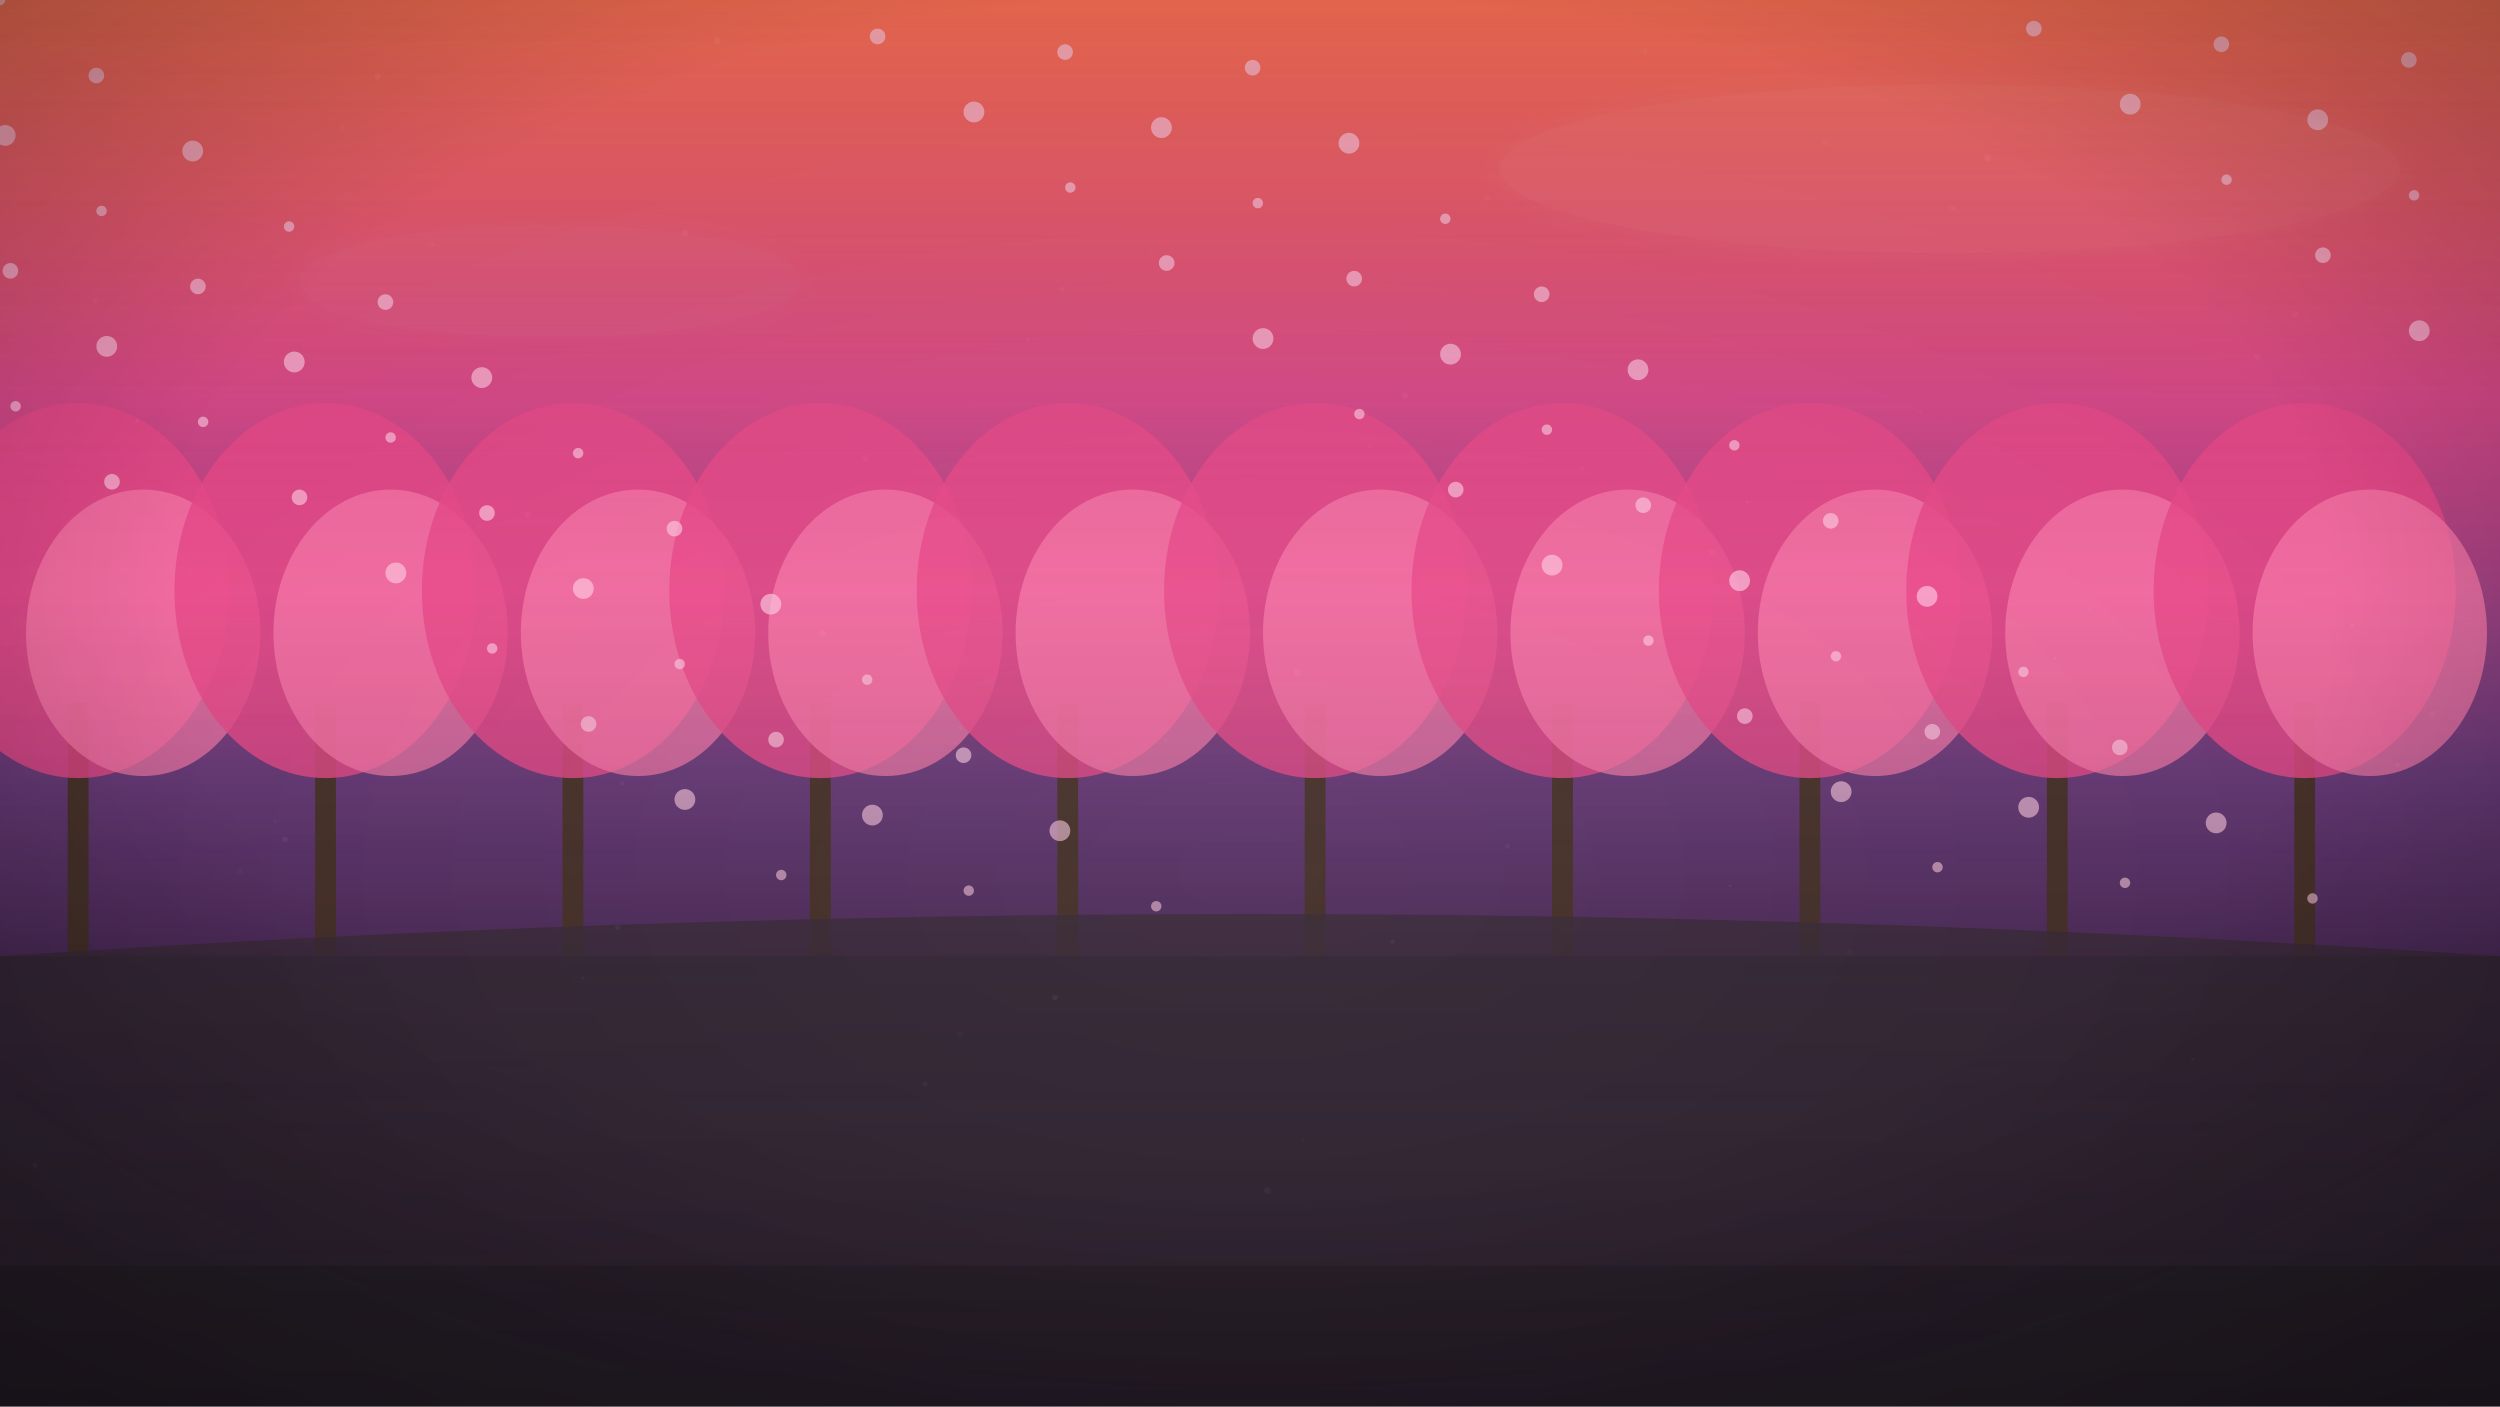
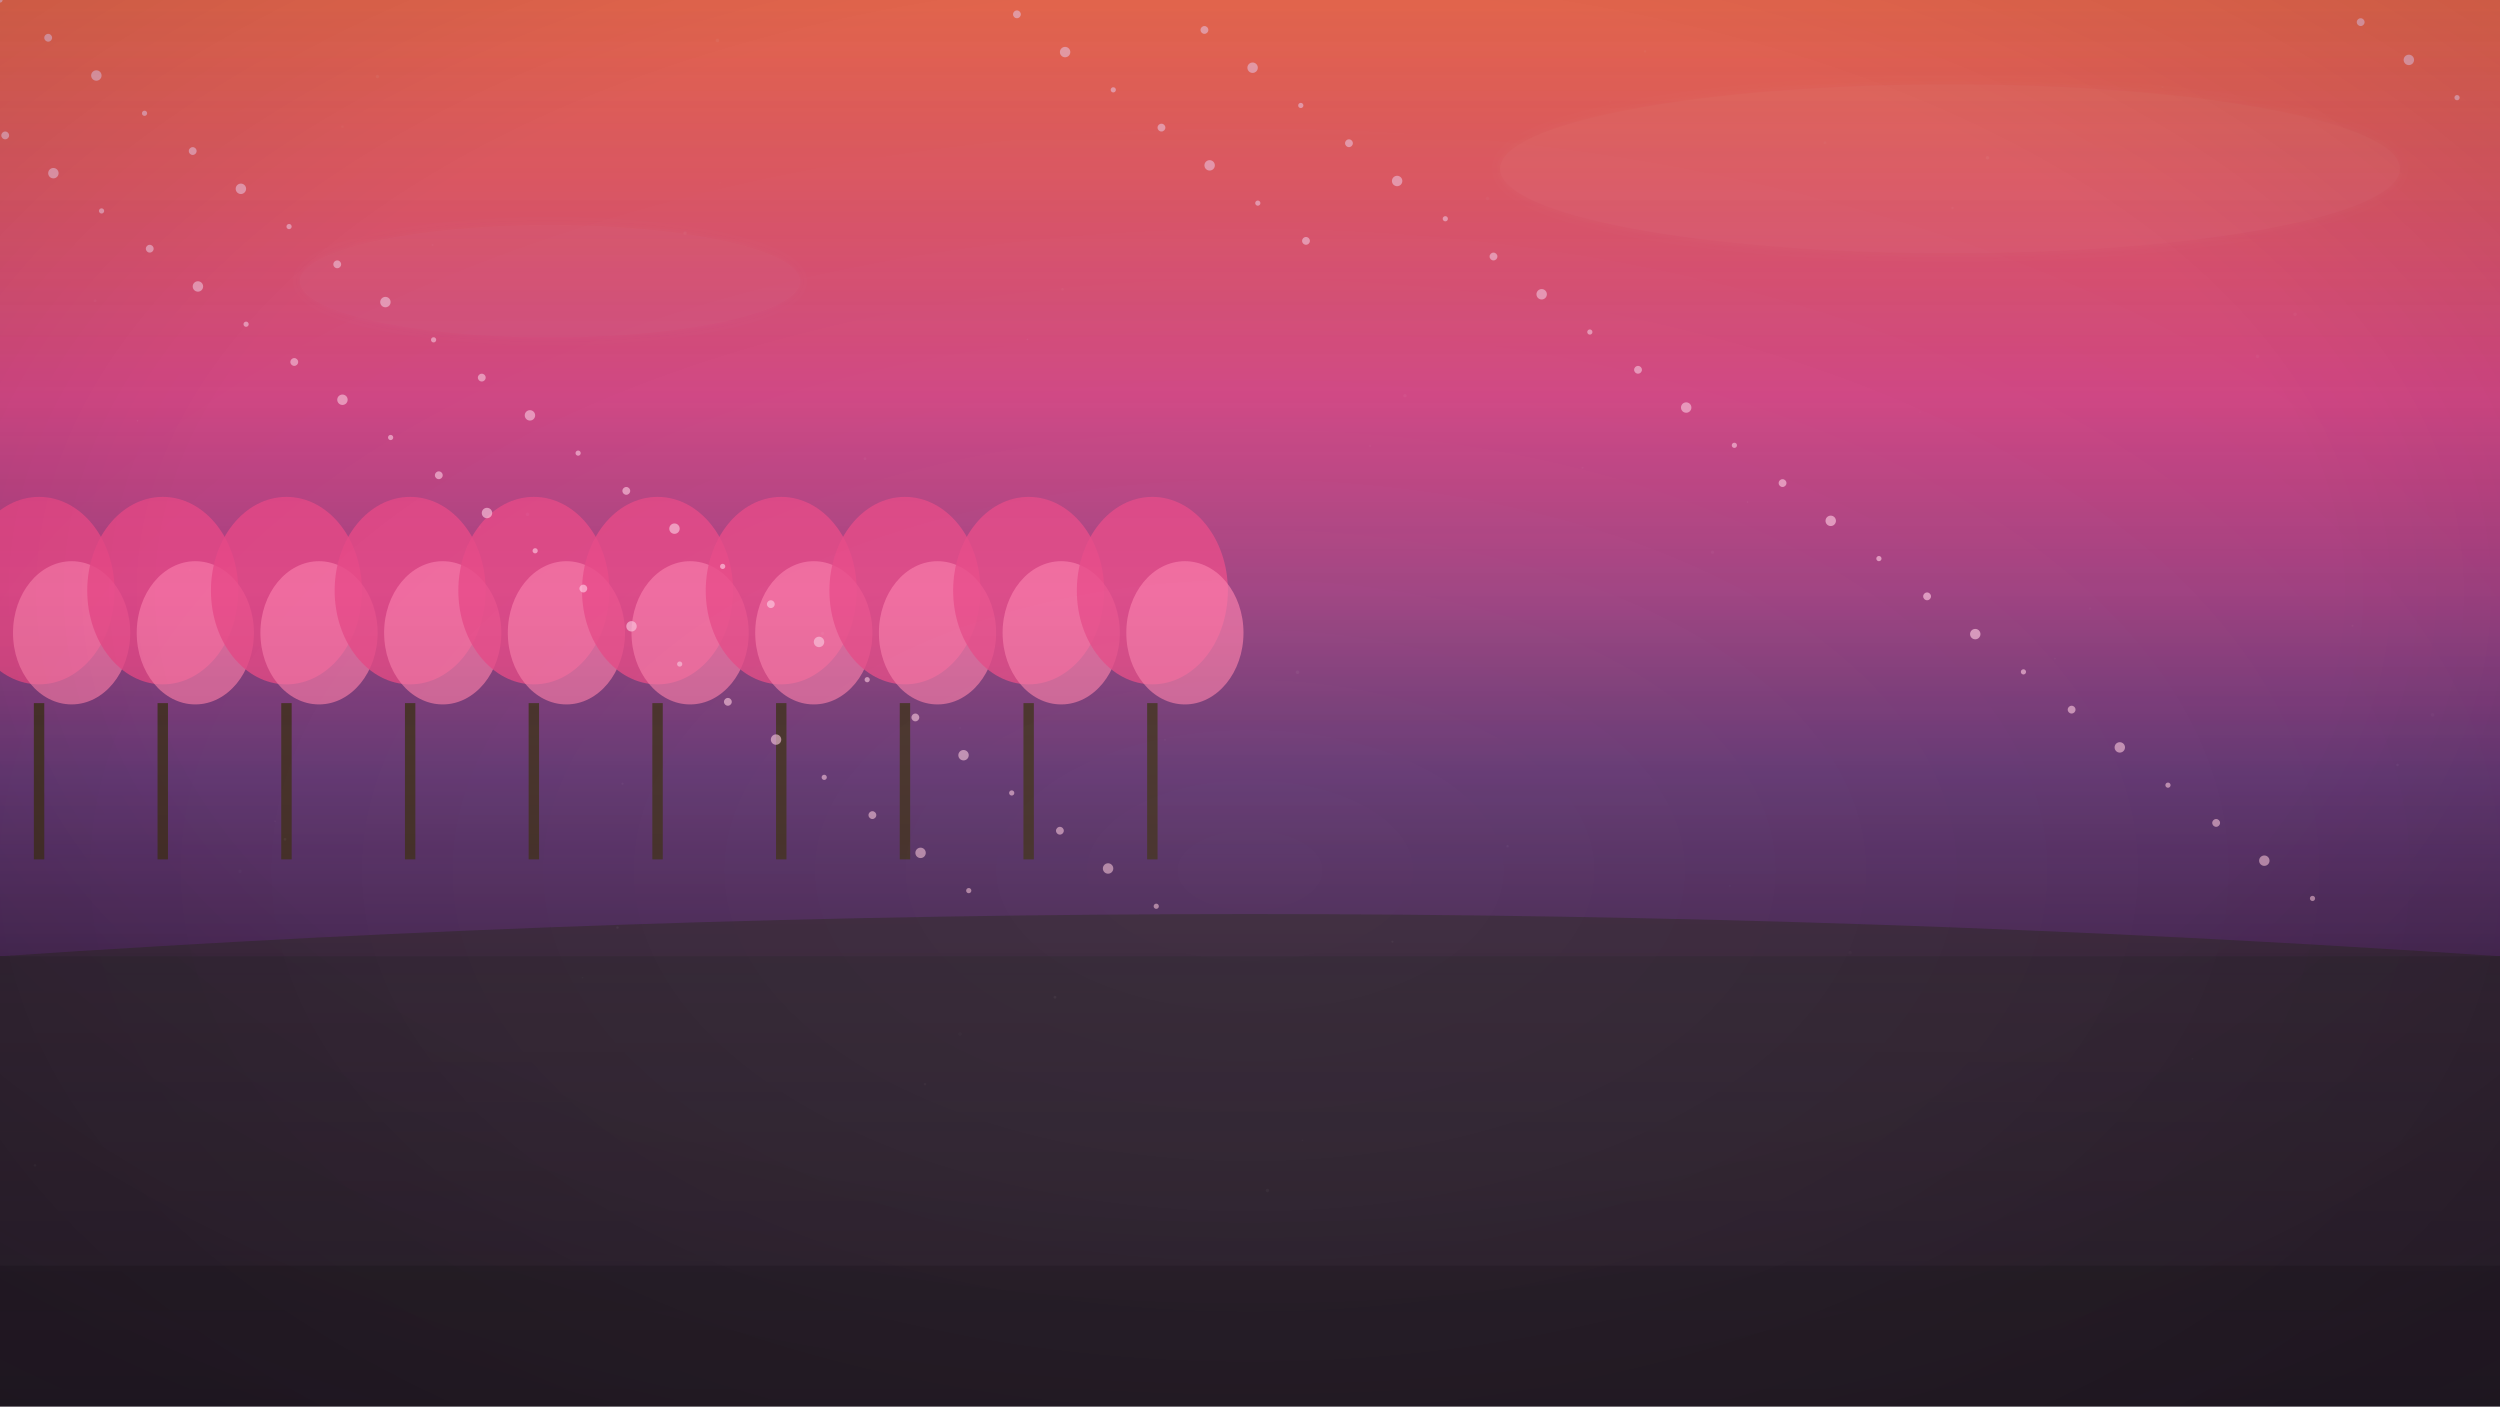
- <svg xmlns="http://www.w3.org/2000/svg" viewBox="0 0 960 540" width="960" height="540">
+ <svg xmlns="http://www.w3.org/2000/svg" viewBox="0 0 1920 1080" width="1920" height="1080">
  <defs>
    <linearGradient id="skyTop" x1="0" y1="0" x2="0" y2="1">
      <stop offset="0%" stop-color="#121828" />
      <stop offset="32%" stop-color="#243050" />
      <stop offset="58%" stop-color="#2a3848" />
      <stop offset="100%" stop-color="#0a0e14" />
    </linearGradient>
    <linearGradient id="skyDay" x1="0" y1="0" x2="0" y2="1">
      <stop offset="0%" stop-color="#6eb4e0" />
      <stop offset="38%" stop-color="#a8cce8" />
      <stop offset="70%" stop-color="#d8c098" />
      <stop offset="100%" stop-color="#6a8868" />
    </linearGradient>
    <linearGradient id="skySunset" x1="0" y1="0" x2="0" y2="1">
      <stop offset="0%" stop-color="#ff6b4a" />
      <stop offset="28%" stop-color="#d84888" />
      <stop offset="55%" stop-color="#683878" />
      <stop offset="100%" stop-color="#120818" />
    </linearGradient>
    <linearGradient id="haze" x1="0" y1="0.4" x2="0" y2="1">
      <stop offset="0%" stop-color="#fff" stop-opacity="0" />
      <stop offset="100%" stop-color="#c8d8f0" stop-opacity="0.22" />
    </linearGradient>
    <filter id="softGlow" x="-40%" y="-40%" width="180%" height="180%">
      <feGaussianBlur stdDeviation="4" result="b" />
      <feMerge>
        <feMergeNode in="b" />
        <feMergeNode in="SourceGraphic" />
      </feMerge>
    </filter>
    <filter id="neonGlow" x="-60%" y="-60%" width="220%" height="220%">
      <feGaussianBlur stdDeviation="6" result="b" />
      <feMerge>
        <feMergeNode in="b" />
        <feMergeNode in="b" />
        <feMergeNode in="SourceGraphic" />
      </feMerge>
    </filter>
    <filter id="paintSoft" x="-2%" y="-2%" width="104%" height="104%">
      <feGaussianBlur stdDeviation="0.6" />
    </filter>
    <radialGradient id="sunDisc" cx="0.5" cy="0.5" r="0.5">
      <stop offset="0%" stop-color="#fff8e8" />
      <stop offset="55%" stop-color="#ffd080" />
      <stop offset="100%" stop-color="#ff904000" />
    </radialGradient>
    <radialGradient id="moonGlow" cx="0.5" cy="0.5" r="0.5">
      <stop offset="0%" stop-color="#fffef8" />
      <stop offset="40%" stop-color="#e8e0f0" />
      <stop offset="100%" stop-color="#e8e0f000" />
    </radialGradient>
    <linearGradient id="wallWarm" x1="0" y1="0" x2="1" y2="1">
      <stop offset="0%" stop-color="#fff0e4" />
      <stop offset="45%" stop-color="#e8c8b0" />
      <stop offset="100%" stop-color="#c8a088" />
    </linearGradient>
    <linearGradient id="wallCool" x1="0" y1="0" x2="0" y2="1">
      <stop offset="0%" stop-color="#eef2f8" />
      <stop offset="100%" stop-color="#b8c0d0" />
    </linearGradient>
    <linearGradient id="floorWood" x1="0" y1="0.6" x2="0" y2="1">
      <stop offset="0%" stop-color="#a88870" />
      <stop offset="100%" stop-color="#685040" />
    </linearGradient>
    <radialGradient id="lampGlow" cx="0.5" cy="0.5" r="0.5">
      <stop offset="0%" stop-color="#fff8e0" />
      <stop offset="70%" stop-color="#ffd898" stop-opacity="0.35" />
      <stop offset="100%" stop-color="#ffd898" stop-opacity="0" />
    </radialGradient>
    <radialGradient id="vignette" cx="0.5" cy="0.42" r="0.78">
      <stop offset="55%" stop-color="#000" stop-opacity="0" />
      <stop offset="100%" stop-color="#030508" stop-opacity="0.38" />
    </radialGradient>
    <linearGradient id="filmGrade" x1="0" y1="0" x2="0" y2="1">
      <stop offset="0%" stop-color="#283858" stop-opacity="0.14" />
      <stop offset="42%" stop-color="#000" stop-opacity="0" />
      <stop offset="100%" stop-color="#000" stop-opacity="0.32" />
    </linearGradient>
    <radialGradient id="stageGlow" cx="0.5" cy="0.62" r="0.55">
      <stop offset="0%" stop-color="#fff" stop-opacity="0.06" />
      <stop offset="100%" stop-color="#fff" stop-opacity="0" />
    </radialGradient>
  </defs>
-   <rect width="960" height="540" fill="url(#skySunset)" />
-   <rect x="26" y="270" width="8" height="120" fill="#483028" />
-   <ellipse cx="30" cy="226.8" rx="58" ry="72" fill="#e84888" opacity="0.82" />
-   <ellipse cx="55" cy="243" rx="45" ry="55" fill="#f878a8" opacity="0.7" />
-   <rect x="121" y="270" width="8" height="120" fill="#483028" />
-   <ellipse cx="125" cy="226.8" rx="58" ry="72" fill="#e84888" opacity="0.82" />
-   <ellipse cx="150" cy="243" rx="45" ry="55" fill="#f878a8" opacity="0.7" />
-   <rect x="216" y="270" width="8" height="120" fill="#483028" />
-   <ellipse cx="220" cy="226.8" rx="58" ry="72" fill="#e84888" opacity="0.82" />
-   <ellipse cx="245" cy="243" rx="45" ry="55" fill="#f878a8" opacity="0.7" />
-   <rect x="311" y="270" width="8" height="120" fill="#483028" />
-   <ellipse cx="315" cy="226.8" rx="58" ry="72" fill="#e84888" opacity="0.82" />
-   <ellipse cx="340" cy="243" rx="45" ry="55" fill="#f878a8" opacity="0.7" />
-   <rect x="406" y="270" width="8" height="120" fill="#483028" />
-   <ellipse cx="410" cy="226.8" rx="58" ry="72" fill="#e84888" opacity="0.82" />
-   <ellipse cx="435" cy="243" rx="45" ry="55" fill="#f878a8" opacity="0.7" />
-   <rect x="501" y="270" width="8" height="120" fill="#483028" />
-   <ellipse cx="505" cy="226.8" rx="58" ry="72" fill="#e84888" opacity="0.82" />
-   <ellipse cx="530" cy="243" rx="45" ry="55" fill="#f878a8" opacity="0.7" />
-   <rect x="596" y="270" width="8" height="120" fill="#483028" />
-   <ellipse cx="600" cy="226.8" rx="58" ry="72" fill="#e84888" opacity="0.82" />
-   <ellipse cx="625" cy="243" rx="45" ry="55" fill="#f878a8" opacity="0.7" />
-   <rect x="691" y="270" width="8" height="120" fill="#483028" />
-   <ellipse cx="695" cy="226.8" rx="58" ry="72" fill="#e84888" opacity="0.82" />
-   <ellipse cx="720" cy="243" rx="45" ry="55" fill="#f878a8" opacity="0.7" />
-   <rect x="786" y="270" width="8" height="120" fill="#483028" />
-   <ellipse cx="790" cy="226.8" rx="58" ry="72" fill="#e84888" opacity="0.82" />
-   <ellipse cx="815" cy="243" rx="45" ry="55" fill="#f878a8" opacity="0.7" />
-   <rect x="881" y="270" width="8" height="120" fill="#483028" />
-   <ellipse cx="885" cy="226.8" rx="58" ry="72" fill="#e84888" opacity="0.82" />
-   <ellipse cx="910" cy="243" rx="45" ry="55" fill="#f878a8" opacity="0.7" />
+   <rect width="1920" height="1080" fill="url(#skySunset)" />
+   <rect x="26" y="540" width="8" height="120" fill="#483028" />
+   <ellipse cx="30" cy="453.6" rx="58" ry="72" fill="#e84888" opacity="0.82" />
+   <ellipse cx="55" cy="486" rx="45" ry="55" fill="#f878a8" opacity="0.7" />
+   <rect x="121" y="540" width="8" height="120" fill="#483028" />
+   <ellipse cx="125" cy="453.6" rx="58" ry="72" fill="#e84888" opacity="0.82" />
+   <ellipse cx="150" cy="486" rx="45" ry="55" fill="#f878a8" opacity="0.7" />
+   <rect x="216" y="540" width="8" height="120" fill="#483028" />
+   <ellipse cx="220" cy="453.6" rx="58" ry="72" fill="#e84888" opacity="0.82" />
+   <ellipse cx="245" cy="486" rx="45" ry="55" fill="#f878a8" opacity="0.7" />
+   <rect x="311" y="540" width="8" height="120" fill="#483028" />
+   <ellipse cx="315" cy="453.6" rx="58" ry="72" fill="#e84888" opacity="0.82" />
+   <ellipse cx="340" cy="486" rx="45" ry="55" fill="#f878a8" opacity="0.7" />
+   <rect x="406" y="540" width="8" height="120" fill="#483028" />
+   <ellipse cx="410" cy="453.6" rx="58" ry="72" fill="#e84888" opacity="0.82" />
+   <ellipse cx="435" cy="486" rx="45" ry="55" fill="#f878a8" opacity="0.7" />
+   <rect x="501" y="540" width="8" height="120" fill="#483028" />
+   <ellipse cx="505" cy="453.6" rx="58" ry="72" fill="#e84888" opacity="0.82" />
+   <ellipse cx="530" cy="486" rx="45" ry="55" fill="#f878a8" opacity="0.7" />
+   <rect x="596" y="540" width="8" height="120" fill="#483028" />
+   <ellipse cx="600" cy="453.6" rx="58" ry="72" fill="#e84888" opacity="0.82" />
+   <ellipse cx="625" cy="486" rx="45" ry="55" fill="#f878a8" opacity="0.7" />
+   <rect x="691" y="540" width="8" height="120" fill="#483028" />
+   <ellipse cx="695" cy="453.6" rx="58" ry="72" fill="#e84888" opacity="0.82" />
+   <ellipse cx="720" cy="486" rx="45" ry="55" fill="#f878a8" opacity="0.7" />
+   <rect x="786" y="540" width="8" height="120" fill="#483028" />
+   <ellipse cx="790" cy="453.6" rx="58" ry="72" fill="#e84888" opacity="0.82" />
+   <ellipse cx="815" cy="486" rx="45" ry="55" fill="#f878a8" opacity="0.7" />
+   <rect x="881" y="540" width="8" height="120" fill="#483028" />
+   <ellipse cx="885" cy="453.6" rx="58" ry="72" fill="#e84888" opacity="0.82" />
+   <ellipse cx="910" cy="486" rx="45" ry="55" fill="#f878a8" opacity="0.7" />
  <circle cx="0" cy="0" r="2" fill="#ffc8e0" opacity="0.65" />
  <circle cx="37" cy="29" r="3" fill="#ffc8e0" opacity="0.65" />
  <circle cx="74" cy="58" r="4" fill="#ffc8e0" opacity="0.65" />
  <circle cx="111" cy="87" r="2" fill="#ffc8e0" opacity="0.65" />
  <circle cx="148" cy="116" r="3" fill="#ffc8e0" opacity="0.65" />
  <circle cx="185" cy="145" r="4" fill="#ffc8e0" opacity="0.65" />
  <circle cx="222" cy="174" r="2" fill="#ffc8e0" opacity="0.65" />
  <circle cx="259" cy="203" r="3" fill="#ffc8e0" opacity="0.65" />
  <circle cx="296" cy="232" r="4" fill="#ffc8e0" opacity="0.65" />
  <circle cx="333" cy="261" r="2" fill="#ffc8e0" opacity="0.65" />
  <circle cx="370" cy="290" r="3" fill="#ffc8e0" opacity="0.65" />
  <circle cx="407" cy="319" r="4" fill="#ffc8e0" opacity="0.65" />
  <circle cx="444" cy="348" r="2" fill="#ffc8e0" opacity="0.65" />
-   <circle cx="481" cy="26" r="3" fill="#ffc8e0" opacity="0.65" />
-   <circle cx="518" cy="55" r="4" fill="#ffc8e0" opacity="0.65" />
-   <circle cx="555" cy="84" r="2" fill="#ffc8e0" opacity="0.65" />
-   <circle cx="592" cy="113" r="3" fill="#ffc8e0" opacity="0.65" />
-   <circle cx="629" cy="142" r="4" fill="#ffc8e0" opacity="0.65" />
-   <circle cx="666" cy="171" r="2" fill="#ffc8e0" opacity="0.65" />
-   <circle cx="703" cy="200" r="3" fill="#ffc8e0" opacity="0.65" />
-   <circle cx="740" cy="229" r="4" fill="#ffc8e0" opacity="0.65" />
-   <circle cx="777" cy="258" r="2" fill="#ffc8e0" opacity="0.65" />
-   <circle cx="814" cy="287" r="3" fill="#ffc8e0" opacity="0.65" />
-   <circle cx="851" cy="316" r="4" fill="#ffc8e0" opacity="0.65" />
-   <circle cx="888" cy="345" r="2" fill="#ffc8e0" opacity="0.65" />
+   <circle cx="481" cy="377" r="3" fill="#ffc8e0" opacity="0.65" />
+   <circle cx="518" cy="406" r="4" fill="#ffc8e0" opacity="0.65" />
+   <circle cx="555" cy="435" r="2" fill="#ffc8e0" opacity="0.65" />
+   <circle cx="592" cy="464" r="3" fill="#ffc8e0" opacity="0.65" />
+   <circle cx="629" cy="493" r="4" fill="#ffc8e0" opacity="0.65" />
+   <circle cx="666" cy="522" r="2" fill="#ffc8e0" opacity="0.65" />
+   <circle cx="703" cy="551" r="3" fill="#ffc8e0" opacity="0.65" />
+   <circle cx="740" cy="580" r="4" fill="#ffc8e0" opacity="0.65" />
+   <circle cx="777" cy="609" r="2" fill="#ffc8e0" opacity="0.65" />
+   <circle cx="814" cy="638" r="3" fill="#ffc8e0" opacity="0.65" />
+   <circle cx="851" cy="667" r="4" fill="#ffc8e0" opacity="0.65" />
+   <circle cx="888" cy="696" r="2" fill="#ffc8e0" opacity="0.65" />
  <circle cx="925" cy="23" r="3" fill="#ffc8e0" opacity="0.65" />
-   <circle cx="2" cy="52" r="4" fill="#ffc8e0" opacity="0.65" />
-   <circle cx="39" cy="81" r="2" fill="#ffc8e0" opacity="0.65" />
-   <circle cx="76" cy="110" r="3" fill="#ffc8e0" opacity="0.65" />
-   <circle cx="113" cy="139" r="4" fill="#ffc8e0" opacity="0.65" />
-   <circle cx="150" cy="168" r="2" fill="#ffc8e0" opacity="0.65" />
-   <circle cx="187" cy="197" r="3" fill="#ffc8e0" opacity="0.65" />
-   <circle cx="224" cy="226" r="4" fill="#ffc8e0" opacity="0.65" />
-   <circle cx="261" cy="255" r="2" fill="#ffc8e0" opacity="0.65" />
-   <circle cx="298" cy="284" r="3" fill="#ffc8e0" opacity="0.65" />
-   <circle cx="335" cy="313" r="4" fill="#ffc8e0" opacity="0.65" />
-   <circle cx="372" cy="342" r="2" fill="#ffc8e0" opacity="0.65" />
-   <circle cx="409" cy="20" r="3" fill="#ffc8e0" opacity="0.65" />
-   <circle cx="446" cy="49" r="4" fill="#ffc8e0" opacity="0.65" />
-   <circle cx="483" cy="78" r="2" fill="#ffc8e0" opacity="0.65" />
-   <circle cx="520" cy="107" r="3" fill="#ffc8e0" opacity="0.65" />
-   <circle cx="557" cy="136" r="4" fill="#ffc8e0" opacity="0.65" />
-   <circle cx="594" cy="165" r="2" fill="#ffc8e0" opacity="0.65" />
-   <circle cx="631" cy="194" r="3" fill="#ffc8e0" opacity="0.65" />
-   <circle cx="668" cy="223" r="4" fill="#ffc8e0" opacity="0.65" />
-   <circle cx="705" cy="252" r="2" fill="#ffc8e0" opacity="0.65" />
-   <circle cx="742" cy="281" r="3" fill="#ffc8e0" opacity="0.65" />
-   <circle cx="779" cy="310" r="4" fill="#ffc8e0" opacity="0.65" />
-   <circle cx="816" cy="339" r="2" fill="#ffc8e0" opacity="0.65" />
-   <circle cx="853" cy="17" r="3" fill="#ffc8e0" opacity="0.65" />
-   <circle cx="890" cy="46" r="4" fill="#ffc8e0" opacity="0.65" />
-   <circle cx="927" cy="75" r="2" fill="#ffc8e0" opacity="0.65" />
+   <circle cx="962" cy="52" r="4" fill="#ffc8e0" opacity="0.65" />
+   <circle cx="999" cy="81" r="2" fill="#ffc8e0" opacity="0.65" />
+   <circle cx="1036" cy="110" r="3" fill="#ffc8e0" opacity="0.65" />
+   <circle cx="1073" cy="139" r="4" fill="#ffc8e0" opacity="0.65" />
+   <circle cx="1110" cy="168" r="2" fill="#ffc8e0" opacity="0.65" />
+   <circle cx="1147" cy="197" r="3" fill="#ffc8e0" opacity="0.65" />
+   <circle cx="1184" cy="226" r="4" fill="#ffc8e0" opacity="0.65" />
+   <circle cx="1221" cy="255" r="2" fill="#ffc8e0" opacity="0.65" />
+   <circle cx="1258" cy="284" r="3" fill="#ffc8e0" opacity="0.65" />
+   <circle cx="1295" cy="313" r="4" fill="#ffc8e0" opacity="0.65" />
+   <circle cx="1332" cy="342" r="2" fill="#ffc8e0" opacity="0.65" />
+   <circle cx="1369" cy="371" r="3" fill="#ffc8e0" opacity="0.65" />
+   <circle cx="1406" cy="400" r="4" fill="#ffc8e0" opacity="0.65" />
+   <circle cx="1443" cy="429" r="2" fill="#ffc8e0" opacity="0.65" />
+   <circle cx="1480" cy="458" r="3" fill="#ffc8e0" opacity="0.65" />
+   <circle cx="1517" cy="487" r="4" fill="#ffc8e0" opacity="0.65" />
+   <circle cx="1554" cy="516" r="2" fill="#ffc8e0" opacity="0.65" />
+   <circle cx="1591" cy="545" r="3" fill="#ffc8e0" opacity="0.65" />
+   <circle cx="1628" cy="574" r="4" fill="#ffc8e0" opacity="0.65" />
+   <circle cx="1665" cy="603" r="2" fill="#ffc8e0" opacity="0.65" />
+   <circle cx="1702" cy="632" r="3" fill="#ffc8e0" opacity="0.65" />
+   <circle cx="1739" cy="661" r="4" fill="#ffc8e0" opacity="0.65" />
+   <circle cx="1776" cy="690" r="2" fill="#ffc8e0" opacity="0.65" />
+   <circle cx="1813" cy="17" r="3" fill="#ffc8e0" opacity="0.65" />
+   <circle cx="1850" cy="46" r="4" fill="#ffc8e0" opacity="0.65" />
+   <circle cx="1887" cy="75" r="2" fill="#ffc8e0" opacity="0.65" />
  <circle cx="4" cy="104" r="3" fill="#ffc8e0" opacity="0.65" />
  <circle cx="41" cy="133" r="4" fill="#ffc8e0" opacity="0.65" />
  <circle cx="78" cy="162" r="2" fill="#ffc8e0" opacity="0.65" />
  <circle cx="115" cy="191" r="3" fill="#ffc8e0" opacity="0.65" />
  <circle cx="152" cy="220" r="4" fill="#ffc8e0" opacity="0.65" />
  <circle cx="189" cy="249" r="2" fill="#ffc8e0" opacity="0.65" />
  <circle cx="226" cy="278" r="3" fill="#ffc8e0" opacity="0.65" />
  <circle cx="263" cy="307" r="4" fill="#ffc8e0" opacity="0.65" />
  <circle cx="300" cy="336" r="2" fill="#ffc8e0" opacity="0.65" />
-   <circle cx="337" cy="14" r="3" fill="#ffc8e0" opacity="0.65" />
-   <circle cx="374" cy="43" r="4" fill="#ffc8e0" opacity="0.65" />
-   <circle cx="411" cy="72" r="2" fill="#ffc8e0" opacity="0.65" />
-   <circle cx="448" cy="101" r="3" fill="#ffc8e0" opacity="0.65" />
-   <circle cx="485" cy="130" r="4" fill="#ffc8e0" opacity="0.65" />
-   <circle cx="522" cy="159" r="2" fill="#ffc8e0" opacity="0.65" />
-   <circle cx="559" cy="188" r="3" fill="#ffc8e0" opacity="0.65" />
-   <circle cx="596" cy="217" r="4" fill="#ffc8e0" opacity="0.65" />
-   <circle cx="633" cy="246" r="2" fill="#ffc8e0" opacity="0.65" />
-   <circle cx="670" cy="275" r="3" fill="#ffc8e0" opacity="0.65" />
-   <circle cx="707" cy="304" r="4" fill="#ffc8e0" opacity="0.65" />
-   <circle cx="744" cy="333" r="2" fill="#ffc8e0" opacity="0.65" />
+   <circle cx="337" cy="365" r="3" fill="#ffc8e0" opacity="0.65" />
+   <circle cx="374" cy="394" r="4" fill="#ffc8e0" opacity="0.65" />
+   <circle cx="411" cy="423" r="2" fill="#ffc8e0" opacity="0.65" />
+   <circle cx="448" cy="452" r="3" fill="#ffc8e0" opacity="0.65" />
+   <circle cx="485" cy="481" r="4" fill="#ffc8e0" opacity="0.65" />
+   <circle cx="522" cy="510" r="2" fill="#ffc8e0" opacity="0.65" />
+   <circle cx="559" cy="539" r="3" fill="#ffc8e0" opacity="0.65" />
+   <circle cx="596" cy="568" r="4" fill="#ffc8e0" opacity="0.65" />
+   <circle cx="633" cy="597" r="2" fill="#ffc8e0" opacity="0.65" />
+   <circle cx="670" cy="626" r="3" fill="#ffc8e0" opacity="0.65" />
+   <circle cx="707" cy="655" r="4" fill="#ffc8e0" opacity="0.65" />
+   <circle cx="744" cy="684" r="2" fill="#ffc8e0" opacity="0.65" />
  <circle cx="781" cy="11" r="3" fill="#ffc8e0" opacity="0.65" />
  <circle cx="818" cy="40" r="4" fill="#ffc8e0" opacity="0.65" />
  <circle cx="855" cy="69" r="2" fill="#ffc8e0" opacity="0.65" />
  <circle cx="892" cy="98" r="3" fill="#ffc8e0" opacity="0.65" />
  <circle cx="929" cy="127" r="4" fill="#ffc8e0" opacity="0.65" />
-   <circle cx="6" cy="156" r="2" fill="#ffc8e0" opacity="0.65" />
-   <circle cx="43" cy="185" r="3" fill="#ffc8e0" opacity="0.65" />
-   <rect x="0" y="367.2" width="960" height="172.8" fill="#2a2030" />
-   <path d="M0 367.2 Q480 334.8 960 367.2 L960 540 L0 540Z" fill="#3a2838" opacity="0.8" />
-   <circle cx="0.0" cy="7.8" r="0.60" fill="#fff" opacity="0.022" />
-   <circle cx="131.5" cy="48.7" r="0.95" fill="#fff" opacity="0.032" />
-   <circle cx="263.0" cy="89.5" r="1.30" fill="#fff" opacity="0.042" />
-   <circle cx="394.6" cy="130.4" r="0.60" fill="#fff" opacity="0.052" />
-   <circle cx="526.1" cy="171.2" r="0.95" fill="#fff" opacity="0.022" />
-   <circle cx="657.6" cy="212.1" r="1.30" fill="#fff" opacity="0.032" />
-   <circle cx="789.1" cy="252.9" r="0.60" fill="#fff" opacity="0.042" />
-   <circle cx="920.6" cy="293.8" r="0.95" fill="#fff" opacity="0.052" />
-   <circle cx="92.2" cy="334.6" r="1.30" fill="#fff" opacity="0.022" />
-   <circle cx="223.7" cy="375.5" r="0.60" fill="#fff" opacity="0.032" />
-   <circle cx="355.2" cy="416.3" r="0.95" fill="#fff" opacity="0.042" />
-   <circle cx="486.7" cy="457.2" r="1.30" fill="#fff" opacity="0.052" />
-   <circle cx="618.2" cy="39.0" r="0.60" fill="#fff" opacity="0.022" />
-   <circle cx="749.8" cy="79.9" r="0.95" fill="#fff" opacity="0.032" />
-   <circle cx="881.3" cy="120.7" r="1.30" fill="#fff" opacity="0.042" />
-   <circle cx="52.8" cy="161.6" r="0.60" fill="#fff" opacity="0.052" />
-   <circle cx="184.3" cy="202.4" r="0.95" fill="#fff" opacity="0.022" />
-   <circle cx="315.8" cy="243.3" r="1.30" fill="#fff" opacity="0.032" />
-   <circle cx="447.4" cy="284.1" r="0.60" fill="#fff" opacity="0.042" />
-   <circle cx="578.9" cy="325.0" r="0.95" fill="#fff" opacity="0.052" />
-   <circle cx="710.4" cy="365.8" r="1.30" fill="#fff" opacity="0.022" />
-   <circle cx="841.9" cy="406.7" r="0.60" fill="#fff" opacity="0.032" />
-   <circle cx="13.4" cy="447.5" r="0.95" fill="#fff" opacity="0.042" />
-   <circle cx="145.0" cy="29.4" r="1.30" fill="#fff" opacity="0.052" />
-   <circle cx="276.5" cy="70.2" r="0.60" fill="#fff" opacity="0.022" />
-   <circle cx="408.0" cy="111.1" r="0.95" fill="#fff" opacity="0.032" />
-   <circle cx="539.5" cy="151.9" r="1.30" fill="#fff" opacity="0.042" />
-   <circle cx="671.0" cy="192.8" r="0.60" fill="#fff" opacity="0.052" />
-   <circle cx="802.6" cy="233.6" r="0.95" fill="#fff" opacity="0.022" />
-   <circle cx="934.1" cy="274.5" r="1.30" fill="#fff" opacity="0.032" />
-   <circle cx="105.6" cy="315.3" r="0.60" fill="#fff" opacity="0.042" />
-   <circle cx="237.1" cy="356.2" r="0.95" fill="#fff" opacity="0.052" />
-   <circle cx="368.6" cy="397.0" r="1.30" fill="#fff" opacity="0.022" />
-   <circle cx="500.2" cy="437.9" r="0.60" fill="#fff" opacity="0.032" />
-   <circle cx="631.7" cy="19.7" r="0.95" fill="#fff" opacity="0.042" />
-   <circle cx="763.2" cy="60.6" r="1.30" fill="#fff" opacity="0.052" />
-   <circle cx="0.0" cy="12.1" r="0.50" fill="#fff" opacity="0.025" filter="url(#softGlow)" />
-   <circle cx="166.1" cy="94.1" r="0.78" fill="#fff" opacity="0.033" filter="url(#softGlow)" />
-   <circle cx="332.2" cy="176.1" r="1.06" fill="#fff" opacity="0.041" filter="url(#softGlow)" />
-   <circle cx="498.2" cy="258.2" r="1.34" fill="#fff" opacity="0.049" filter="url(#softGlow)" />
-   <circle cx="664.3" cy="340.2" r="0.50" fill="#fff" opacity="0.057" filter="url(#softGlow)" />
-   <circle cx="830.4" cy="33.4" r="0.78" fill="#fff" opacity="0.025" filter="url(#softGlow)" />
-   <circle cx="36.5" cy="115.5" r="1.06" fill="#fff" opacity="0.033" filter="url(#softGlow)" />
-   <circle cx="202.6" cy="197.5" r="1.34" fill="#fff" opacity="0.041" filter="url(#softGlow)" />
-   <circle cx="368.6" cy="279.5" r="0.50" fill="#fff" opacity="0.049" filter="url(#softGlow)" />
-   <circle cx="534.7" cy="361.6" r="0.78" fill="#fff" opacity="0.057" filter="url(#softGlow)" />
-   <circle cx="700.8" cy="54.8" r="1.06" fill="#fff" opacity="0.025" filter="url(#softGlow)" />
-   <circle cx="866.9" cy="136.9" r="1.34" fill="#fff" opacity="0.033" filter="url(#softGlow)" />
-   <circle cx="73.0" cy="218.9" r="0.50" fill="#fff" opacity="0.041" filter="url(#softGlow)" />
-   <circle cx="239.0" cy="300.9" r="0.78" fill="#fff" opacity="0.049" filter="url(#softGlow)" />
-   <circle cx="405.1" cy="383.0" r="1.06" fill="#fff" opacity="0.057" filter="url(#softGlow)" />
-   <circle cx="571.2" cy="76.2" r="1.34" fill="#fff" opacity="0.025" filter="url(#softGlow)" />
-   <circle cx="737.3" cy="158.2" r="0.50" fill="#fff" opacity="0.033" filter="url(#softGlow)" />
-   <circle cx="903.4" cy="240.3" r="0.78" fill="#fff" opacity="0.041" filter="url(#softGlow)" />
-   <circle cx="109.4" cy="322.3" r="1.06" fill="#fff" opacity="0.049" filter="url(#softGlow)" />
-   <circle cx="275.5" cy="15.6" r="1.34" fill="#fff" opacity="0.057" filter="url(#softGlow)" />
-   <circle cx="441.6" cy="97.6" r="0.50" fill="#fff" opacity="0.025" filter="url(#softGlow)" />
-   <circle cx="607.7" cy="179.6" r="0.78" fill="#fff" opacity="0.033" filter="url(#softGlow)" />
-   <ellipse cx="748.8" cy="64.8" rx="172.8" ry="32.4" fill="#fff8e8" opacity="0.045" filter="url(#softGlow)" />
-   <ellipse cx="211.2" cy="108" rx="96" ry="21.6" fill="#c8e8ff" opacity="0.035" filter="url(#softGlow)" />
-   <rect width="960" height="540" fill="url(#stageGlow)" />
-   <rect width="960" height="540" fill="url(#haze)" opacity="0.14" />
-   <rect width="960" height="540" fill="url(#filmGrade)" />
-   <rect width="960" height="540" fill="url(#vignette)" />
-   <rect x="0" y="486" width="960" height="54" fill="#000" opacity="0.14" />
+   <circle cx="966" cy="156" r="2" fill="#ffc8e0" opacity="0.65" />
+   <circle cx="1003" cy="185" r="3" fill="#ffc8e0" opacity="0.65" />
+   <rect x="0" y="734.4" width="1920" height="345.6" fill="#2a2030" />
+   <path d="M0 734.4 Q960 669.6 1920 734.4 L1920 1080 L0 1080Z" fill="#3a2838" opacity="0.8" />
+   <circle cx="0.0" cy="15.6" r="0.60" fill="#fff" opacity="0.022" />
+   <circle cx="263.0" cy="97.3" r="0.95" fill="#fff" opacity="0.032" />
+   <circle cx="526.1" cy="179.0" r="1.30" fill="#fff" opacity="0.042" />
+   <circle cx="789.1" cy="260.7" r="0.60" fill="#fff" opacity="0.052" />
+   <circle cx="1052.2" cy="342.4" r="0.95" fill="#fff" opacity="0.022" />
+   <circle cx="1315.2" cy="424.1" r="1.30" fill="#fff" opacity="0.032" />
+   <circle cx="1578.2" cy="505.8" r="0.60" fill="#fff" opacity="0.042" />
+   <circle cx="1841.3" cy="587.5" r="0.95" fill="#fff" opacity="0.052" />
+   <circle cx="184.3" cy="669.2" r="1.30" fill="#fff" opacity="0.022" />
+   <circle cx="447.4" cy="750.9" r="0.60" fill="#fff" opacity="0.032" />
+   <circle cx="710.4" cy="832.6" r="0.95" fill="#fff" opacity="0.042" />
+   <circle cx="973.4" cy="914.3" r="1.30" fill="#fff" opacity="0.052" />
+   <circle cx="1236.5" cy="78.0" r="0.60" fill="#fff" opacity="0.022" />
+   <circle cx="1499.5" cy="159.7" r="0.95" fill="#fff" opacity="0.032" />
+   <circle cx="1762.6" cy="241.4" r="1.30" fill="#fff" opacity="0.042" />
+   <circle cx="105.6" cy="323.1" r="0.60" fill="#fff" opacity="0.052" />
+   <circle cx="368.6" cy="404.8" r="0.95" fill="#fff" opacity="0.022" />
+   <circle cx="631.7" cy="486.5" r="1.30" fill="#fff" opacity="0.032" />
+   <circle cx="894.7" cy="568.2" r="0.60" fill="#fff" opacity="0.042" />
+   <circle cx="1157.8" cy="649.9" r="0.95" fill="#fff" opacity="0.052" />
+   <circle cx="1420.8" cy="731.6" r="1.30" fill="#fff" opacity="0.022" />
+   <circle cx="1683.8" cy="813.3" r="0.60" fill="#fff" opacity="0.032" />
+   <circle cx="26.9" cy="895.0" r="0.95" fill="#fff" opacity="0.042" />
+   <circle cx="289.9" cy="58.8" r="1.30" fill="#fff" opacity="0.052" />
+   <circle cx="553.0" cy="140.5" r="0.60" fill="#fff" opacity="0.022" />
+   <circle cx="816.0" cy="222.2" r="0.95" fill="#fff" opacity="0.032" />
+   <circle cx="1079.0" cy="303.9" r="1.30" fill="#fff" opacity="0.042" />
+   <circle cx="1342.1" cy="385.6" r="0.60" fill="#fff" opacity="0.052" />
+   <circle cx="1605.1" cy="467.3" r="0.95" fill="#fff" opacity="0.022" />
+   <circle cx="1868.2" cy="549.0" r="1.30" fill="#fff" opacity="0.032" />
+   <circle cx="211.2" cy="630.7" r="0.60" fill="#fff" opacity="0.042" />
+   <circle cx="474.2" cy="712.4" r="0.95" fill="#fff" opacity="0.052" />
+   <circle cx="737.3" cy="794.1" r="1.30" fill="#fff" opacity="0.022" />
+   <circle cx="1000.3" cy="875.8" r="0.60" fill="#fff" opacity="0.032" />
+   <circle cx="1263.4" cy="39.5" r="0.95" fill="#fff" opacity="0.042" />
+   <circle cx="1526.4" cy="121.2" r="1.30" fill="#fff" opacity="0.052" />
+   <circle cx="0.0" cy="24.1" r="0.50" fill="#fff" opacity="0.025" filter="url(#softGlow)" />
+   <circle cx="332.2" cy="188.2" r="0.78" fill="#fff" opacity="0.033" filter="url(#softGlow)" />
+   <circle cx="664.3" cy="352.3" r="1.06" fill="#fff" opacity="0.041" filter="url(#softGlow)" />
+   <circle cx="996.5" cy="516.3" r="1.34" fill="#fff" opacity="0.049" filter="url(#softGlow)" />
+   <circle cx="1328.6" cy="680.4" r="0.50" fill="#fff" opacity="0.057" filter="url(#softGlow)" />
+   <circle cx="1660.8" cy="66.9" r="0.78" fill="#fff" opacity="0.025" filter="url(#softGlow)" />
+   <circle cx="73.0" cy="230.9" r="1.06" fill="#fff" opacity="0.033" filter="url(#softGlow)" />
+   <circle cx="405.1" cy="395.0" r="1.34" fill="#fff" opacity="0.041" filter="url(#softGlow)" />
+   <circle cx="737.3" cy="559.1" r="0.50" fill="#fff" opacity="0.049" filter="url(#softGlow)" />
+   <circle cx="1069.4" cy="723.2" r="0.78" fill="#fff" opacity="0.057" filter="url(#softGlow)" />
+   <circle cx="1401.6" cy="109.6" r="1.06" fill="#fff" opacity="0.025" filter="url(#softGlow)" />
+   <circle cx="1733.8" cy="273.7" r="1.34" fill="#fff" opacity="0.033" filter="url(#softGlow)" />
+   <circle cx="145.9" cy="437.8" r="0.50" fill="#fff" opacity="0.041" filter="url(#softGlow)" />
+   <circle cx="478.1" cy="601.9" r="0.78" fill="#fff" opacity="0.049" filter="url(#softGlow)" />
+   <circle cx="810.2" cy="765.9" r="1.06" fill="#fff" opacity="0.057" filter="url(#softGlow)" />
+   <circle cx="1142.4" cy="152.4" r="1.34" fill="#fff" opacity="0.025" filter="url(#softGlow)" />
+   <circle cx="1474.6" cy="316.5" r="0.50" fill="#fff" opacity="0.033" filter="url(#softGlow)" />
+   <circle cx="1806.7" cy="480.6" r="0.78" fill="#fff" opacity="0.041" filter="url(#softGlow)" />
+   <circle cx="218.9" cy="644.6" r="1.06" fill="#fff" opacity="0.049" filter="url(#softGlow)" />
+   <circle cx="551.0" cy="31.1" r="1.34" fill="#fff" opacity="0.057" filter="url(#softGlow)" />
+   <circle cx="883.2" cy="195.2" r="0.50" fill="#fff" opacity="0.025" filter="url(#softGlow)" />
+   <circle cx="1215.4" cy="359.3" r="0.78" fill="#fff" opacity="0.033" filter="url(#softGlow)" />
+   <ellipse cx="1497.6" cy="129.6" rx="345.6" ry="64.8" fill="#fff8e8" opacity="0.045" filter="url(#softGlow)" />
+   <ellipse cx="422.4" cy="216" rx="192" ry="43.2" fill="#c8e8ff" opacity="0.035" filter="url(#softGlow)" />
+   <rect width="1920" height="1080" fill="url(#stageGlow)" />
+   <rect width="1920" height="1080" fill="url(#haze)" opacity="0.14" />
+   <rect width="1920" height="1080" fill="url(#filmGrade)" opacity="1" />
+   <rect width="1920" height="1080" fill="url(#vignette)" opacity="0.38" />
+   <rect x="0" y="972" width="1920" height="108" fill="#000" opacity="0.14" />
</svg>
